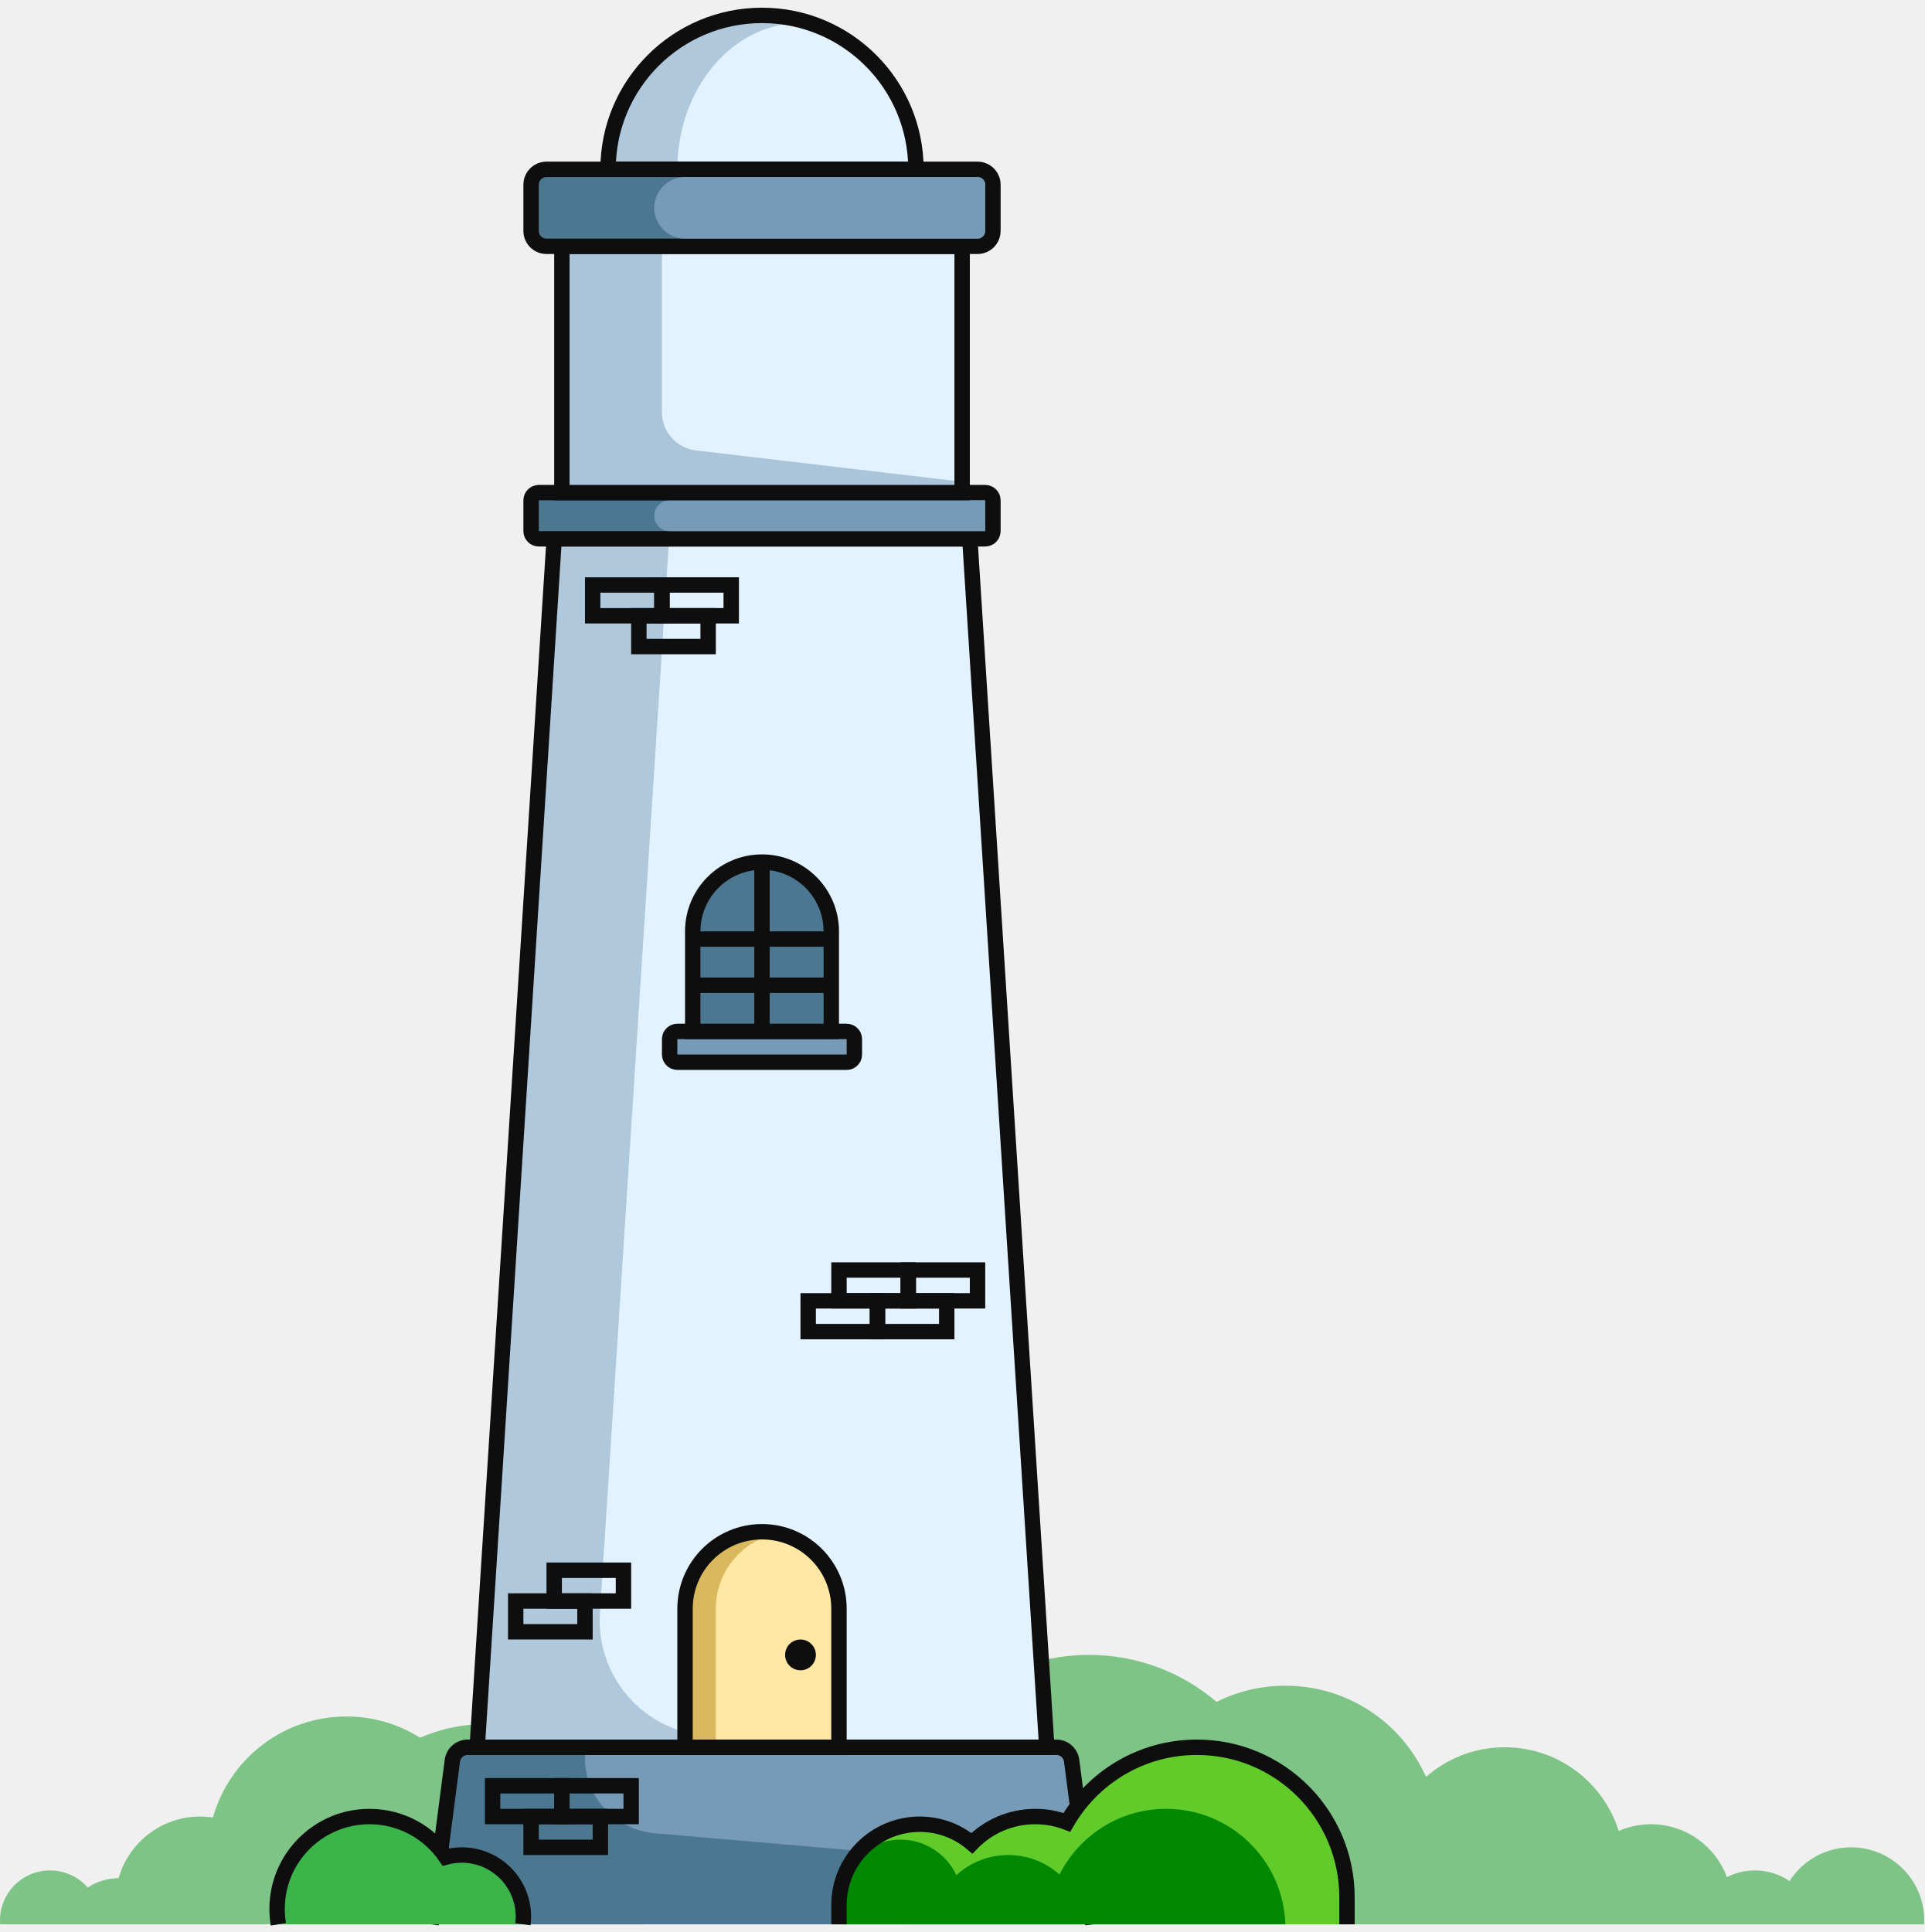
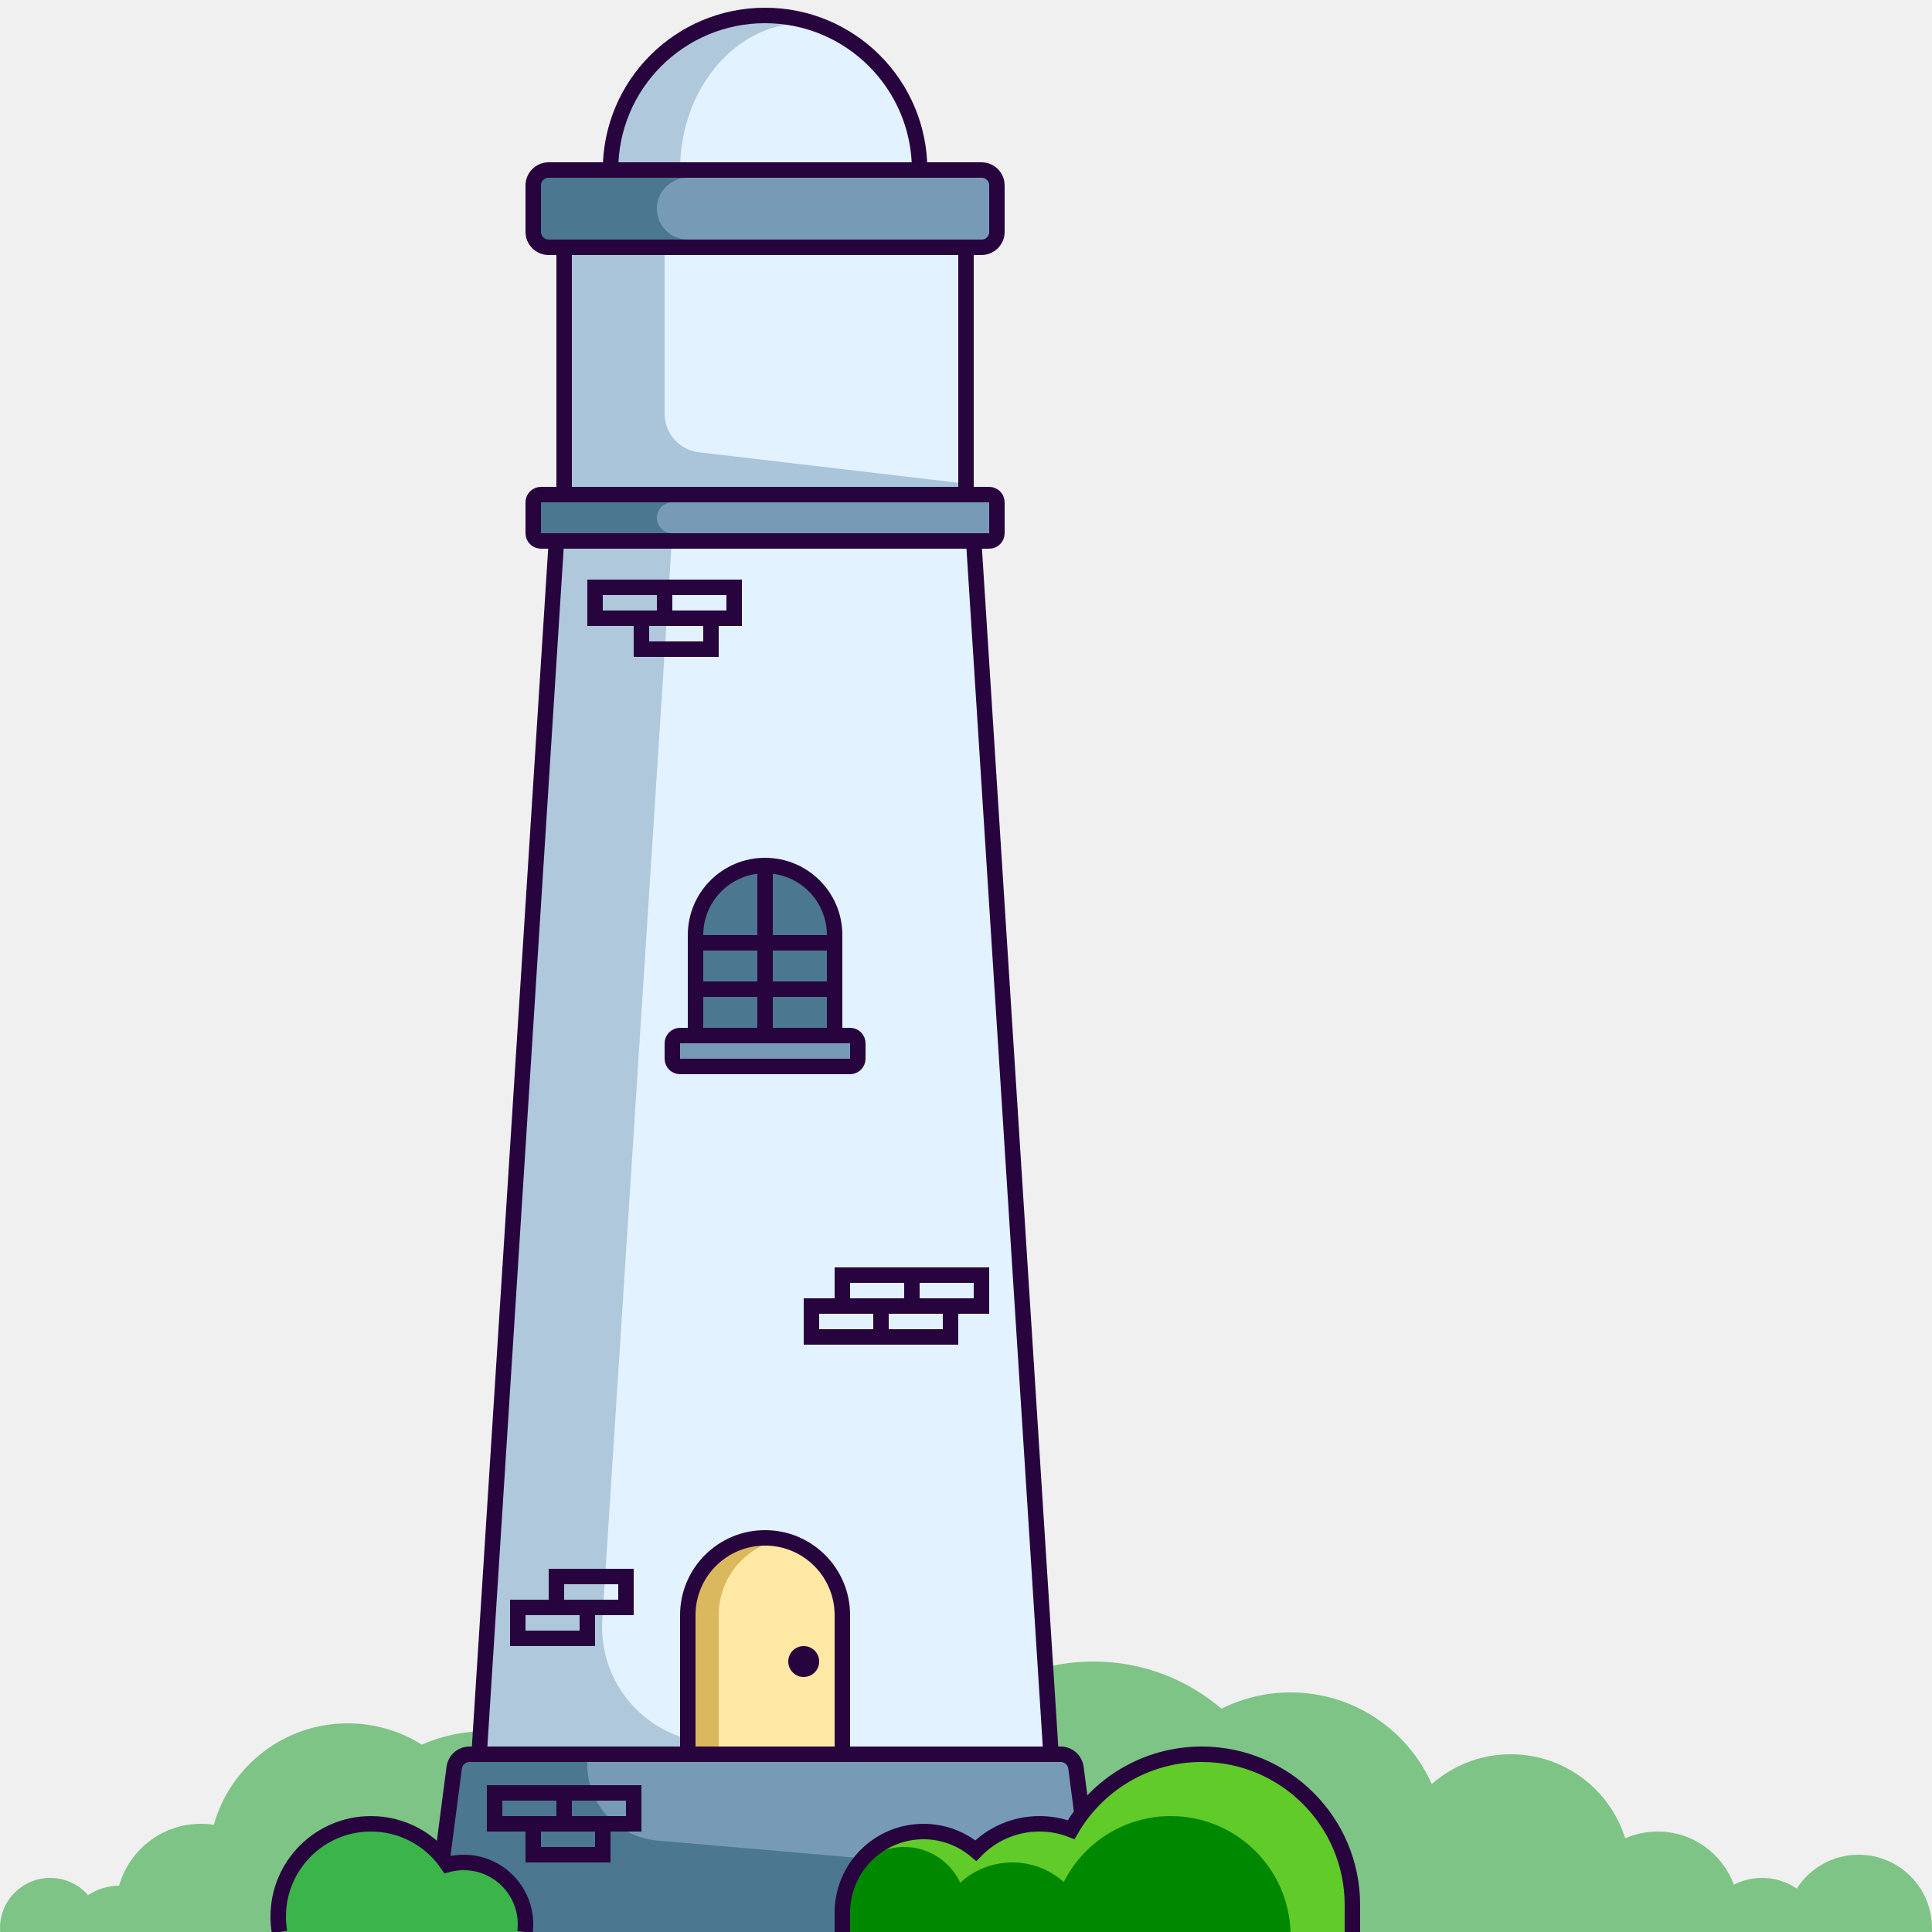
- <svg xmlns="http://www.w3.org/2000/svg" width="250" height="251" viewBox="0 0 250 251" fill="none">
-   <path d="M83.401 250H0.019C0.006 249.835 0 249.668 0 249.5C0 245.91 2.91 243 6.5 243C8.452 243 10.203 243.86 11.394 245.223C12.552 244.464 13.931 244.017 15.414 244C16.72 239.383 20.965 236 26 236C26.567 236 27.124 236.043 27.668 236.126C29.793 228.553 36.748 223 45 223C48.52 223 51.804 224.01 54.578 225.757C57.156 224.627 60.005 224 63 224C74.598 224 84 233.402 84 245C84 246.723 83.793 248.398 83.401 250Z" fill="#7EC487" />
-   <path d="M249.987 250H117.828C116.649 247.064 116 243.858 116 240.5C116 226.417 127.417 215 141.5 215C147.82 215 153.602 217.299 158.057 221.106C160.748 219.758 163.786 219 167 219C175.145 219 182.152 223.868 185.271 230.854C188.001 228.455 191.58 227 195.5 227C202.449 227 208.331 231.573 210.298 237.875C211.585 237.312 213.006 237 214.5 237C219.025 237 222.882 239.862 224.358 243.875C225.45 243.316 226.688 243 228 243C229.667 243 231.214 243.51 232.495 244.382C234.184 241.746 237.138 240 240.5 240C245.747 240 250 244.253 250 249.5C250 249.668 249.996 249.834 249.987 250Z" fill="#7EC487" />
-   <path d="M58.773 228.741C58.903 227.745 59.752 227 60.756 227H137.244C138.249 227 139.097 227.745 139.227 228.741L142 250H56L58.773 228.741Z" fill="#4B7790" />
-   <path d="M141 243L85.081 238.171C79.464 237.686 75.379 232.708 76.078 227.2L76.103 227H137.212C138.215 227 139.062 227.736 139.186 228.716L141 243Z" fill="#779BB7" />
-   <path d="M142 250L139.227 228.741C139.097 227.745 138.249 227 137.244 227H60.756C59.752 227 58.903 227.745 58.773 228.741L56 250" stroke="#0E0E0F" stroke-width="2" />
-   <path d="M72 70H126L136 227H62L72 70Z" fill="#AFC8DC" />
-   <path d="M126 70H86.933L77.942 209.583C77.418 217.711 83.477 224.772 91.59 225.489L108.694 227H136L126 70Z" fill="#E2F2FF" />
-   <path d="M72 70H126L136 227H62L72 70Z" stroke="#0E0E0F" stroke-width="2" />
-   <rect x="77" y="76" width="9" height="4" stroke="#0E0E0F" stroke-width="2" />
-   <rect x="67" y="208" width="9" height="4" stroke="#0E0E0F" stroke-width="2" />
-   <rect x="64" y="232" width="9" height="4" stroke="#0E0E0F" stroke-width="2" />
-   <rect x="109" y="165" width="9" height="4" stroke="#0E0E0F" stroke-width="2" />
-   <rect x="105" y="169" width="9" height="4" stroke="#0E0E0F" stroke-width="2" />
-   <rect x="83" y="80" width="9" height="4" stroke="#0E0E0F" stroke-width="2" />
-   <rect x="72" y="204" width="9" height="4" stroke="#0E0E0F" stroke-width="2" />
-   <rect x="69" y="236" width="9" height="4" stroke="#0E0E0F" stroke-width="2" />
-   <rect x="86" y="76" width="9" height="4" stroke="#0E0E0F" stroke-width="2" />
-   <rect x="73" y="232" width="9" height="4" stroke="#0E0E0F" stroke-width="2" />
-   <rect x="118" y="165" width="9" height="4" stroke="#0E0E0F" stroke-width="2" />
-   <rect x="114" y="169" width="9" height="4" stroke="#0E0E0F" stroke-width="2" />
-   <rect x="69" y="64" width="60" height="6" rx="1" fill="#4B7790" stroke="#0E0E0F" stroke-width="2" />
-   <path d="M85 67C85 65.895 85.895 65 87 65H128V69H87C85.895 69 85 68.105 85 67Z" fill="#779BB7" />
-   <rect x="73" y="32" width="52" height="32" fill="#AAC4D9" />
-   <path d="M125 62.588L90.416 58.52C87.898 58.223 86 56.089 86 53.554V32H125V62.588Z" fill="#E2F2FF" />
-   <rect x="73" y="32" width="52" height="32" stroke="#0E0E0F" stroke-width="2" />
-   <path d="M67.938 250H36.166C36.057 249.35 36 248.681 36 248C36 241.373 41.373 236 48 236C52.133 236 55.777 238.089 57.936 241.269C58.594 241.093 59.286 241 60 241C64.418 241 68 244.582 68 249C68 249.339 67.979 249.672 67.938 250Z" fill="#3BB44A" />
-   <path d="M67.938 250C67.979 249.672 68 249.339 68 249C68 244.582 64.418 241 60 241C59.286 241 58.594 241.093 57.936 241.269C55.777 238.089 52.133 236 48 236C41.373 236 36 241.373 36 248C36 248.681 36.057 249.35 36.166 250" stroke="#0E0E0F" stroke-width="2" />
-   <path d="M174.687 250H109.299C109.104 249.199 109 248.362 109 247.5C109 241.701 113.701 237 119.5 237C122.078 237 124.439 237.929 126.267 239.471C128.355 237.33 131.272 236 134.5 236C135.947 236 137.331 236.267 138.606 236.755C141.977 230.924 148.28 227 155.5 227C166.27 227 175 235.73 175 246.5C175 247.695 174.893 248.865 174.687 250Z" fill="#61CB29" />
-   <path d="M166.992 250H109.582C109.207 249.074 109 248.061 109 247C109 242.582 112.582 239 117 239C120.21 239 122.979 240.891 124.253 243.619C126.031 241.992 128.4 241 131 241C133.553 241 135.883 241.957 137.651 243.532C140.202 238.471 145.446 235 151.5 235C159.893 235 166.728 241.671 166.992 250Z" fill="#008800" />
-   <path d="M175 250C175 248.5 175 247.695 175 246.5C175 235.73 166.27 227 155.5 227C148.28 227 141.977 230.924 138.606 236.755C137.331 236.267 135.947 236 134.5 236C131.272 236 128.355 237.33 126.267 239.471C124.439 237.929 122.078 237 119.5 237C113.701 237 109 241.701 109 247.5C109 248.362 109 249 109 250" stroke="#0E0E0F" stroke-width="2" />
-   <path d="M99 2C87.954 2 79 10.954 79 22H119C119 10.954 110.046 2 99 2Z" fill="#AFC8DC" />
-   <path d="M105.51 3.084C105.013 3.028 104.509 3 104 3C95.163 3 88 11.507 88 22H119C119 13.234 113.36 5.784 105.51 3.084Z" fill="#E2F2FF" />
-   <path d="M99 2C87.954 2 79 10.954 79 22H119C119 10.954 110.046 2 99 2Z" stroke="#0E0E0F" stroke-width="2" />
-   <rect x="69" y="22" width="60" height="10" rx="2" fill="#4B7790" stroke="#0E0E0F" stroke-width="2" />
-   <path d="M85 27C85 24.791 86.791 23 89 23H127C127.552 23 128 23.448 128 24V30C128 30.552 127.552 31 127 31H89C86.791 31 85 29.209 85 27Z" fill="#779BB7" />
-   <path d="M89 209C89 203.477 93.477 199 99 199V199C104.523 199 109 203.477 109 209V227H89V209Z" fill="#DAB85E" />
-   <path d="M93 227H109V209C109 204.162 105.564 200.127 101 199.2C96.436 200.127 93 204.162 93 209V227Z" fill="#FFE8A4" />
-   <path d="M89 209C89 203.477 93.477 199 99 199V199C104.523 199 109 203.477 109 209V227H89V209Z" stroke="#0E0E0F" stroke-width="2" />
-   <circle cx="104" cy="215" r="2" fill="#0E0E0F" />
-   <rect x="87" y="134" width="24" height="4" rx="1" fill="#779BB7" stroke="#0E0E0F" stroke-width="2" />
-   <path d="M90 121C90 116.029 94.029 112 99 112C103.971 112 108 116.029 108 121V134H90V121Z" fill="#4B7790" stroke="#0E0E0F" stroke-width="2" />
-   <path d="M90 128H108" stroke="#0E0E0F" stroke-width="2" />
-   <path d="M90 122H108" stroke="#0E0E0F" stroke-width="2" />
-   <path d="M99 112V134" stroke="#0E0E0F" stroke-width="2" />
+ <svg xmlns="http://www.w3.org/2000/svg" width="250" height="250" viewBox="0 0 250 250" fill="none">
+   <g clip-path="url(#clip0_2502_39370)">
+     <path d="M83.401 250H0.019C0.006 249.835 0 249.668 0 249.5C0 245.91 2.91 243 6.5 243C8.452 243 10.203 243.86 11.394 245.223C12.552 244.464 13.931 244.017 15.414 244C16.72 239.383 20.965 236 26 236C26.567 236 27.124 236.043 27.668 236.126C29.793 228.553 36.748 223 45 223C48.52 223 51.804 224.01 54.578 225.757C57.156 224.627 60.005 224 63 224C74.598 224 84 233.402 84 245C84 246.723 83.793 248.398 83.401 250Z" fill="#7EC487" />
+     <path d="M249.987 250H117.828C116.649 247.064 116 243.858 116 240.5C116 226.417 127.417 215 141.5 215C147.82 215 153.602 217.299 158.057 221.106C160.748 219.758 163.786 219 167 219C175.145 219 182.152 223.868 185.271 230.854C188.001 228.455 191.58 227 195.5 227C202.449 227 208.331 231.573 210.298 237.875C211.585 237.312 213.006 237 214.5 237C219.025 237 222.882 239.862 224.358 243.875C225.45 243.316 226.688 243 228 243C229.667 243 231.214 243.51 232.495 244.382C234.184 241.746 237.138 240 240.5 240C245.747 240 250 244.253 250 249.5C250 249.668 249.996 249.834 249.987 250Z" fill="#7EC487" />
+     <path d="M58.773 228.741C58.903 227.745 59.752 227 60.756 227H137.244C138.249 227 139.097 227.745 139.227 228.741L142 250H56L58.773 228.741Z" fill="#4B7790" />
+     <path d="M141 243L85.081 238.171C79.464 237.686 75.379 232.708 76.078 227.2L76.103 227H137.212C138.215 227 139.062 227.736 139.186 228.716L141 243Z" fill="#779BB7" />
+     <path d="M142 250L139.227 228.741C139.097 227.745 138.249 227 137.244 227H60.756C59.752 227 58.903 227.745 58.773 228.741L56 250" stroke="#27043E" stroke-width="2" />
+     <path d="M72 70H126L136 227H62L72 70Z" fill="#AFC8DC" />
+     <path d="M126 70H86.933L77.942 209.583C77.418 217.711 83.477 224.772 91.59 225.489L108.694 227H136L126 70Z" fill="#E2F2FF" />
+     <path d="M72 70H126L136 227H62L72 70Z" stroke="#27043E" stroke-width="2" />
+     <rect x="77" y="76" width="9" height="4" stroke="#27043E" stroke-width="2" />
+     <rect x="67" y="208" width="9" height="4" stroke="#27043E" stroke-width="2" />
+     <rect x="64" y="232" width="9" height="4" stroke="#27043E" stroke-width="2" />
+     <rect x="109" y="165" width="9" height="4" stroke="#27043E" stroke-width="2" />
+     <rect x="105" y="169" width="9" height="4" stroke="#27043E" stroke-width="2" />
+     <rect x="83" y="80" width="9" height="4" stroke="#27043E" stroke-width="2" />
+     <rect x="72" y="204" width="9" height="4" stroke="#27043E" stroke-width="2" />
+     <rect x="69" y="236" width="9" height="4" stroke="#27043E" stroke-width="2" />
+     <rect x="86" y="76" width="9" height="4" stroke="#27043E" stroke-width="2" />
+     <rect x="73" y="232" width="9" height="4" stroke="#27043E" stroke-width="2" />
+     <rect x="118" y="165" width="9" height="4" stroke="#27043E" stroke-width="2" />
+     <rect x="114" y="169" width="9" height="4" stroke="#27043E" stroke-width="2" />
+     <rect x="69" y="64" width="60" height="6" rx="1" fill="#4B7790" stroke="#27043E" stroke-width="2" />
+     <path d="M85 67C85 65.895 85.895 65 87 65H128V69H87C85.895 69 85 68.105 85 67Z" fill="#779BB7" />
+     <rect x="73" y="32" width="52" height="32" fill="#AAC4D9" />
+     <path d="M125 62.588L90.416 58.52C87.898 58.223 86 56.089 86 53.554V32H125V62.588Z" fill="#E2F2FF" />
+     <rect x="73" y="32" width="52" height="32" stroke="#27043E" stroke-width="2" />
+     <path d="M67.938 250H36.166C36.057 249.35 36 248.681 36 248C36 241.373 41.373 236 48 236C52.133 236 55.777 238.089 57.936 241.269C58.594 241.093 59.286 241 60 241C64.418 241 68 244.582 68 249C68 249.339 67.979 249.672 67.938 250Z" fill="#3BB44A" />
+     <path d="M67.938 250C67.979 249.672 68 249.339 68 249C68 244.582 64.418 241 60 241C59.286 241 58.594 241.093 57.936 241.269C55.777 238.089 52.133 236 48 236C41.373 236 36 241.373 36 248C36 248.681 36.057 249.35 36.166 250" stroke="#27043E" stroke-width="2" />
+     <path d="M174.687 250H109.299C109.104 249.199 109 248.362 109 247.5C109 241.701 113.701 237 119.5 237C122.078 237 124.439 237.929 126.267 239.471C128.355 237.33 131.272 236 134.5 236C135.947 236 137.331 236.267 138.606 236.755C141.977 230.924 148.28 227 155.5 227C166.27 227 175 235.73 175 246.5C175 247.695 174.893 248.865 174.687 250Z" fill="#61CB29" />
+     <path d="M166.992 250H109.582C109.207 249.074 109 248.061 109 247C109 242.582 112.582 239 117 239C120.21 239 122.979 240.891 124.253 243.619C126.031 241.992 128.4 241 131 241C133.553 241 135.883 241.957 137.651 243.532C140.202 238.471 145.446 235 151.5 235C159.893 235 166.728 241.671 166.992 250Z" fill="#008800" />
+     <path d="M175 250C175 248.5 175 247.695 175 246.5C175 235.73 166.27 227 155.5 227C148.28 227 141.977 230.924 138.606 236.755C137.331 236.267 135.947 236 134.5 236C131.272 236 128.355 237.33 126.267 239.471C124.439 237.929 122.078 237 119.5 237C113.701 237 109 241.701 109 247.5C109 248.362 109 249 109 250" stroke="#27043E" stroke-width="2" />
+     <path d="M99 2C87.954 2 79 10.954 79 22H119C119 10.954 110.046 2 99 2Z" fill="#AFC8DC" />
+     <path d="M105.51 3.084C105.013 3.028 104.509 3 104 3C95.163 3 88 11.507 88 22H119C119 13.234 113.36 5.784 105.51 3.084Z" fill="#E2F2FF" />
+     <path d="M99 2C87.954 2 79 10.954 79 22H119C119 10.954 110.046 2 99 2Z" stroke="#27043E" stroke-width="2" />
+     <rect x="69" y="22" width="60" height="10" rx="2" fill="#4B7790" stroke="#27043E" stroke-width="2" />
+     <path d="M85 27C85 24.791 86.791 23 89 23H127C127.552 23 128 23.448 128 24V30C128 30.552 127.552 31 127 31H89C86.791 31 85 29.209 85 27Z" fill="#779BB7" />
+     <path d="M89 209C89 203.477 93.477 199 99 199C104.523 199 109 203.477 109 209V227H89V209Z" fill="#DAB85E" />
+     <path d="M93 227H109V209C109 204.162 105.564 200.127 101 199.2C96.436 200.127 93 204.162 93 209V227Z" fill="#FFE8A4" />
+     <path d="M89 209C89 203.477 93.477 199 99 199V199C104.523 199 109 203.477 109 209V227H89V209Z" stroke="#27043E" stroke-width="2" />
+     <circle cx="104" cy="215" r="2" fill="#27043E" />
+     <rect x="87" y="134" width="24" height="4" rx="1" fill="#779BB7" stroke="#27043E" stroke-width="2" />
+     <path d="M90 121C90 116.029 94.029 112 99 112C103.971 112 108 116.029 108 121V134H90V121Z" fill="#4B7790" stroke="#27043E" stroke-width="2" />
+     <path d="M90 128H108" stroke="#27043E" stroke-width="2" />
+     <path d="M90 122H108" stroke="#27043E" stroke-width="2" />
+     <path d="M99 112V134" stroke="#27043E" stroke-width="2" />
+   </g>
+   <defs>
+     <clipPath id="clip0_2502_39370">
+       <rect width="250" height="250" fill="white" />
+     </clipPath>
+   </defs>
</svg>
